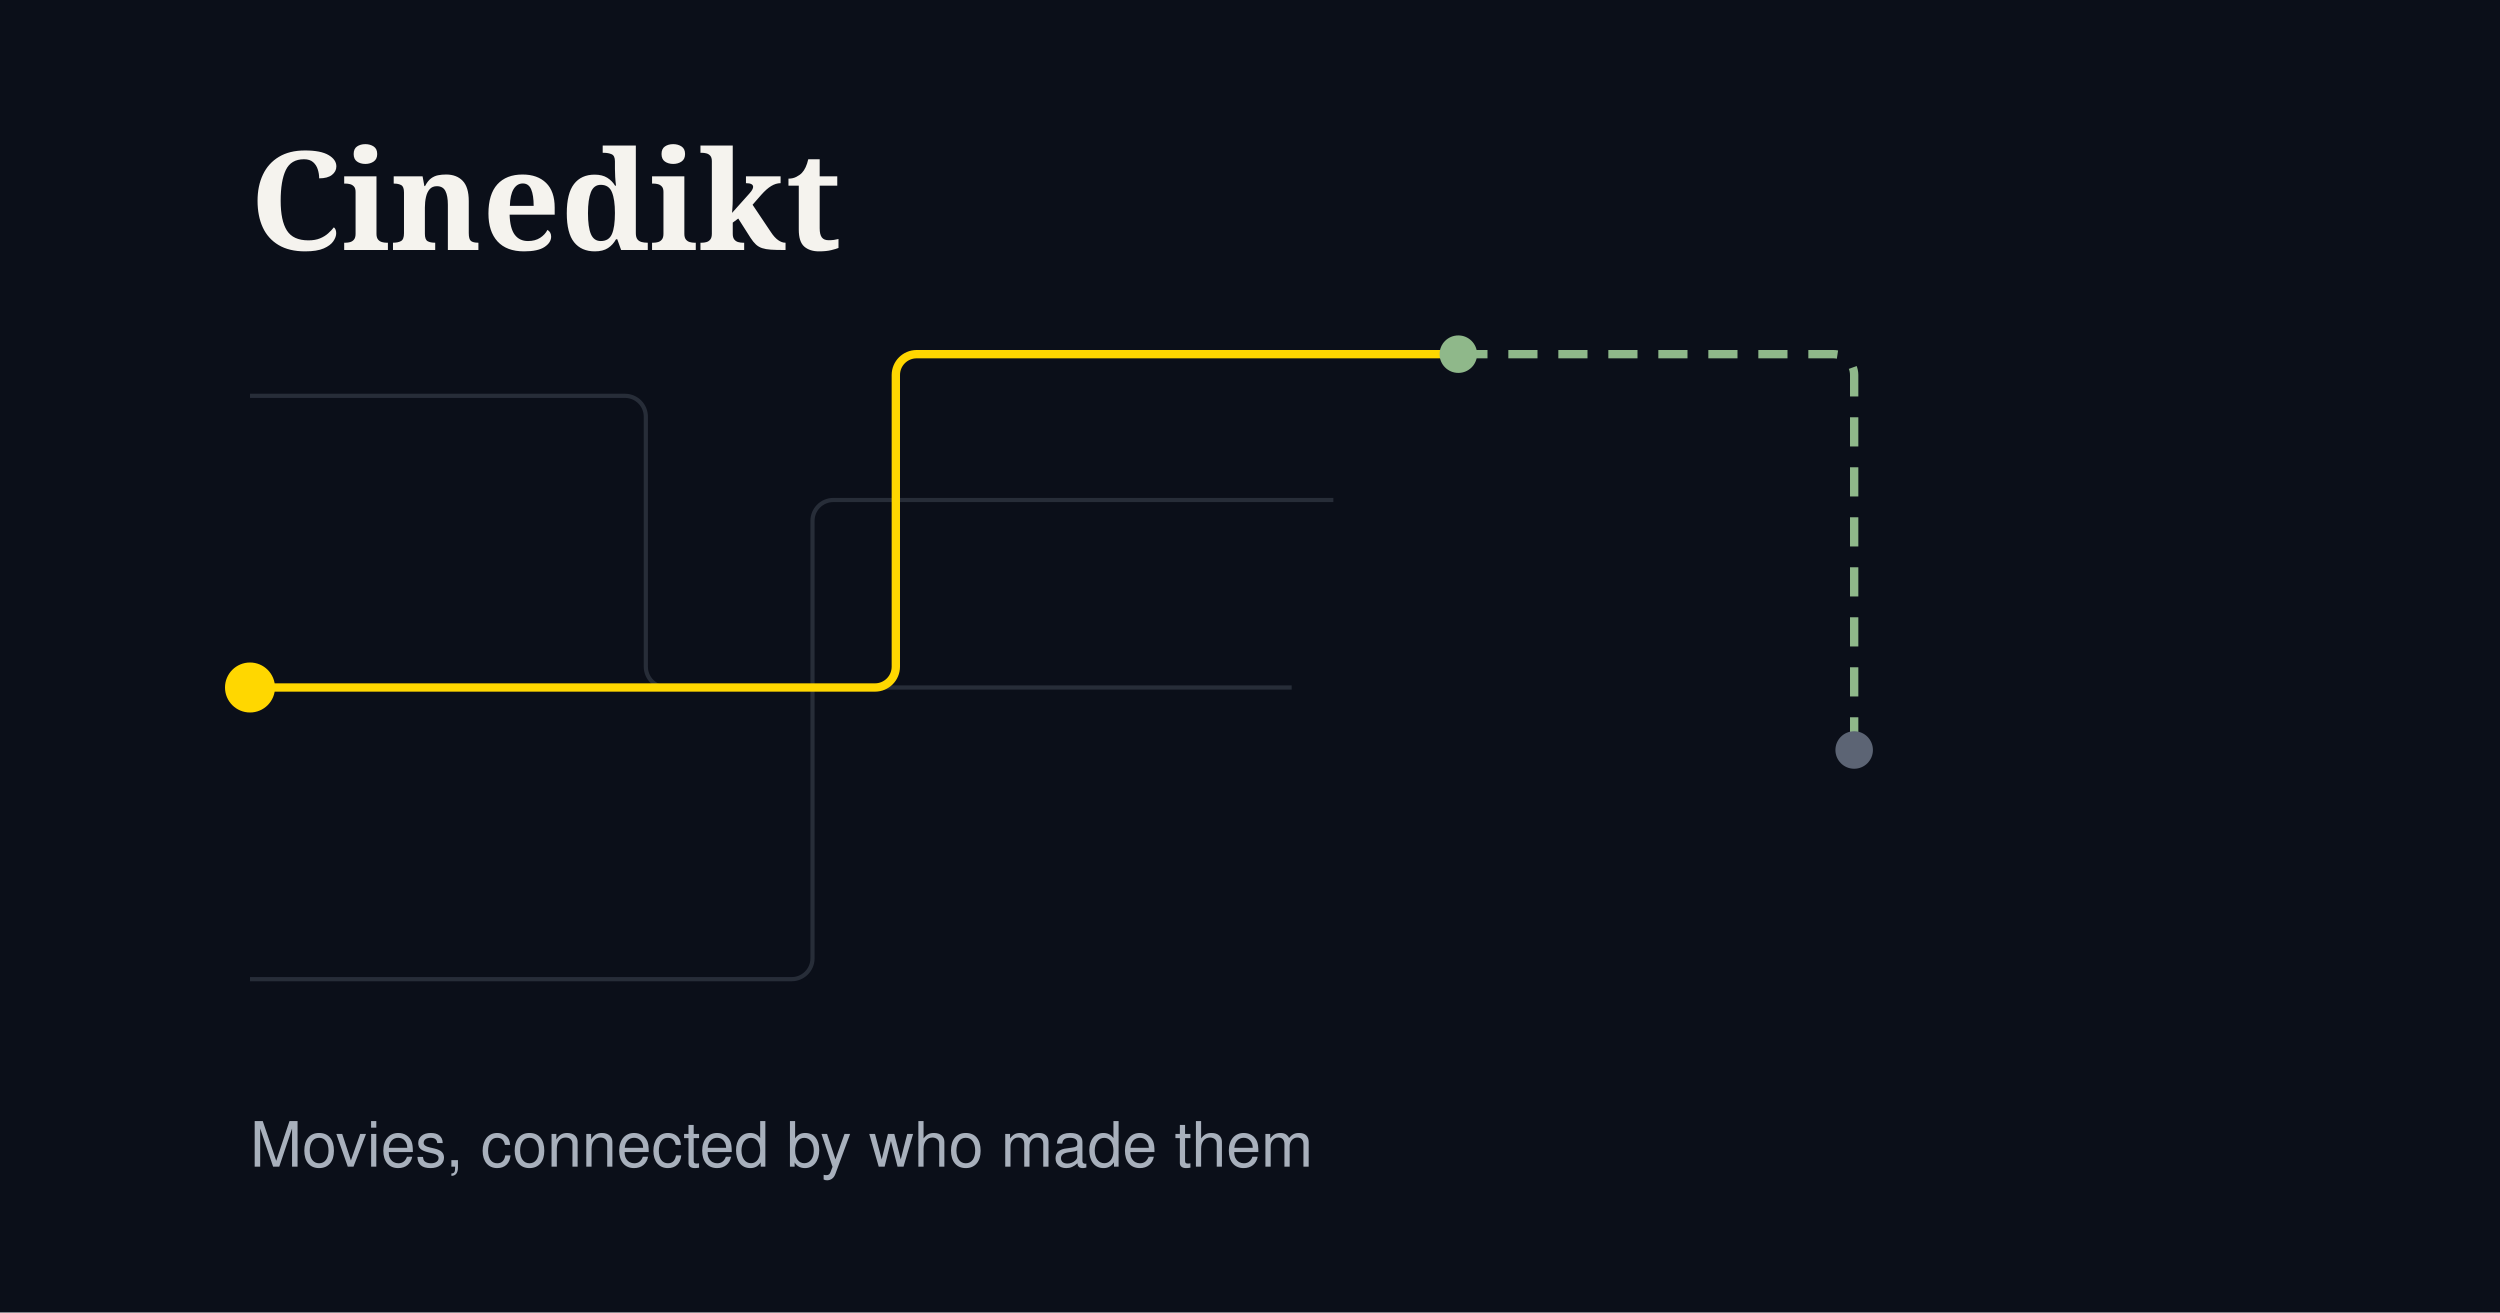
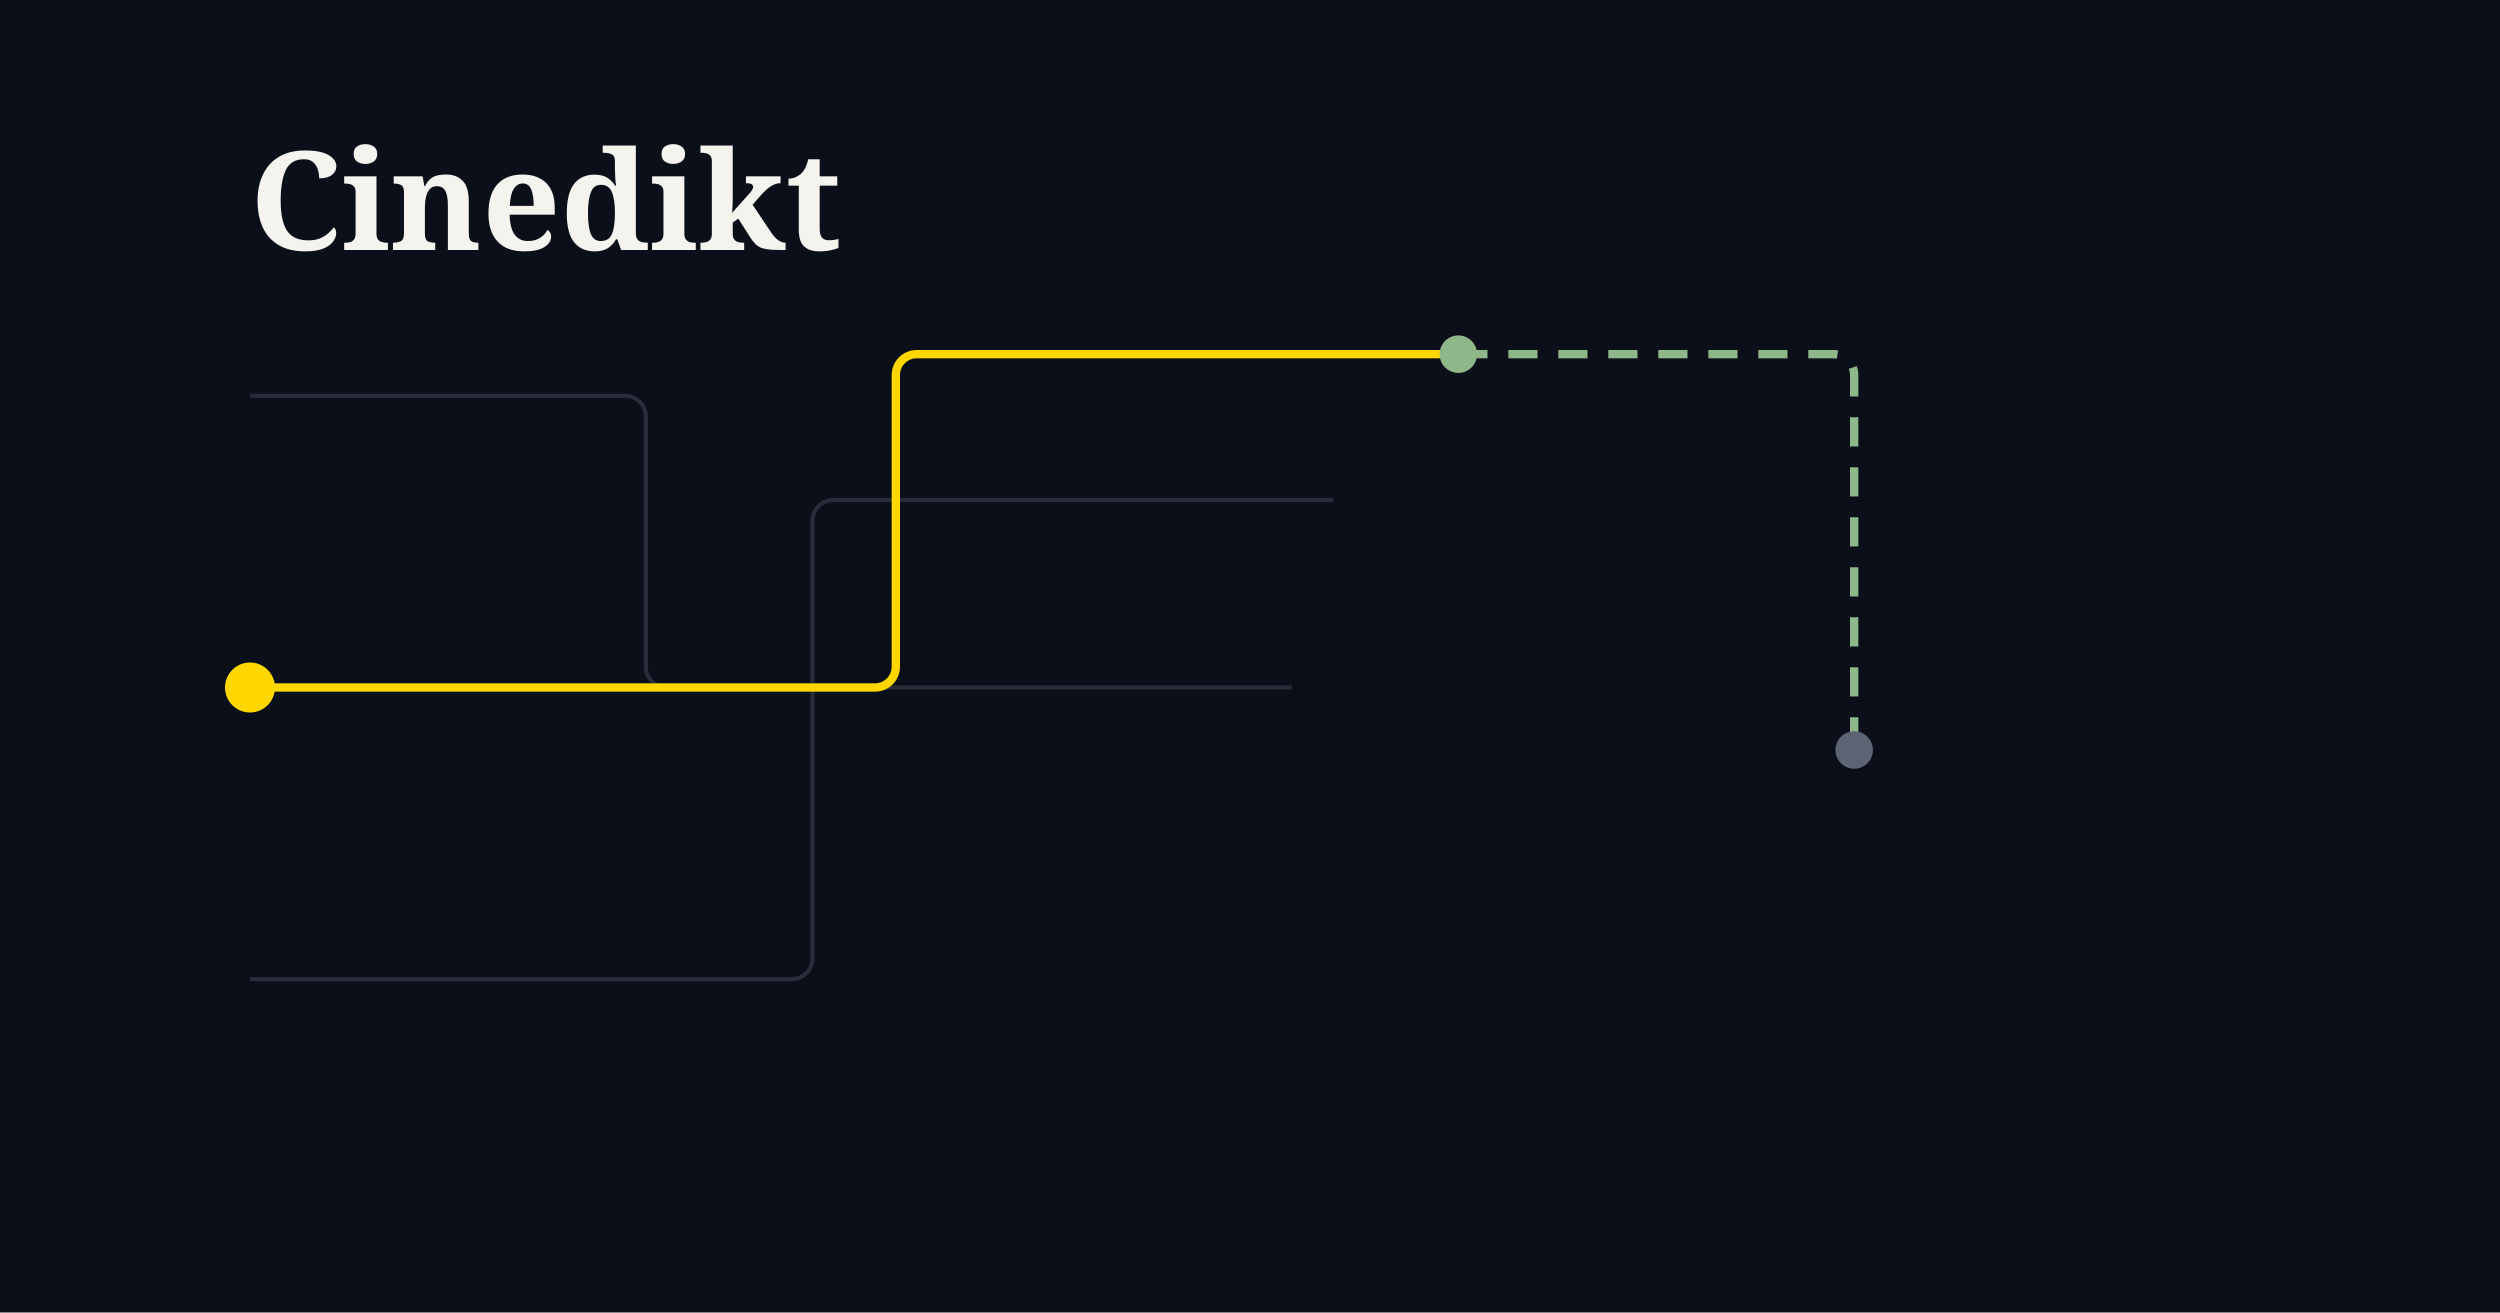
<svg xmlns="http://www.w3.org/2000/svg" viewBox="0 0 1200 630" width="1200" height="630">
  <rect width="1200" height="630" fill="#0b0f19" />
  <g stroke="#5c6474" stroke-width="2" opacity="0.35" fill="none">
    <path d="M120 470h260a10 10 0 0 0 10-10V250a10 10 0 0 1 10-10h240" />
    <path d="M120 190h180a10 10 0 0 1 10 10v120a10 10 0 0 0 10 10h300" />
  </g>
  <path d="M120 330h300a10 10 0 0 0 10-10V180a10 10 0 0 1 10-10h260" stroke="#ffd700" stroke-width="4" fill="none" />
  <path d="M700 170h180a10 10 0 0 1 10 10v180" stroke="#8fb88a" stroke-width="4" fill="none" stroke-dasharray="14 10" />
  <circle cx="120" cy="330" r="12" fill="#ffd700" />
  <circle cx="700" cy="170" r="9" fill="#8fb88a" />
  <circle cx="890" cy="360" r="9" fill="#5c6474" />
  <text x="120" y="120" fill="#f5f3ee" font-family="Georgia,serif" font-size="66" font-weight="600">Cinedikt</text>
-   <text x="120" y="560" fill="#a8b0bc" font-family="Helvetica,Arial,sans-serif" font-size="30">Movies, connected by who made them</text>
</svg>
